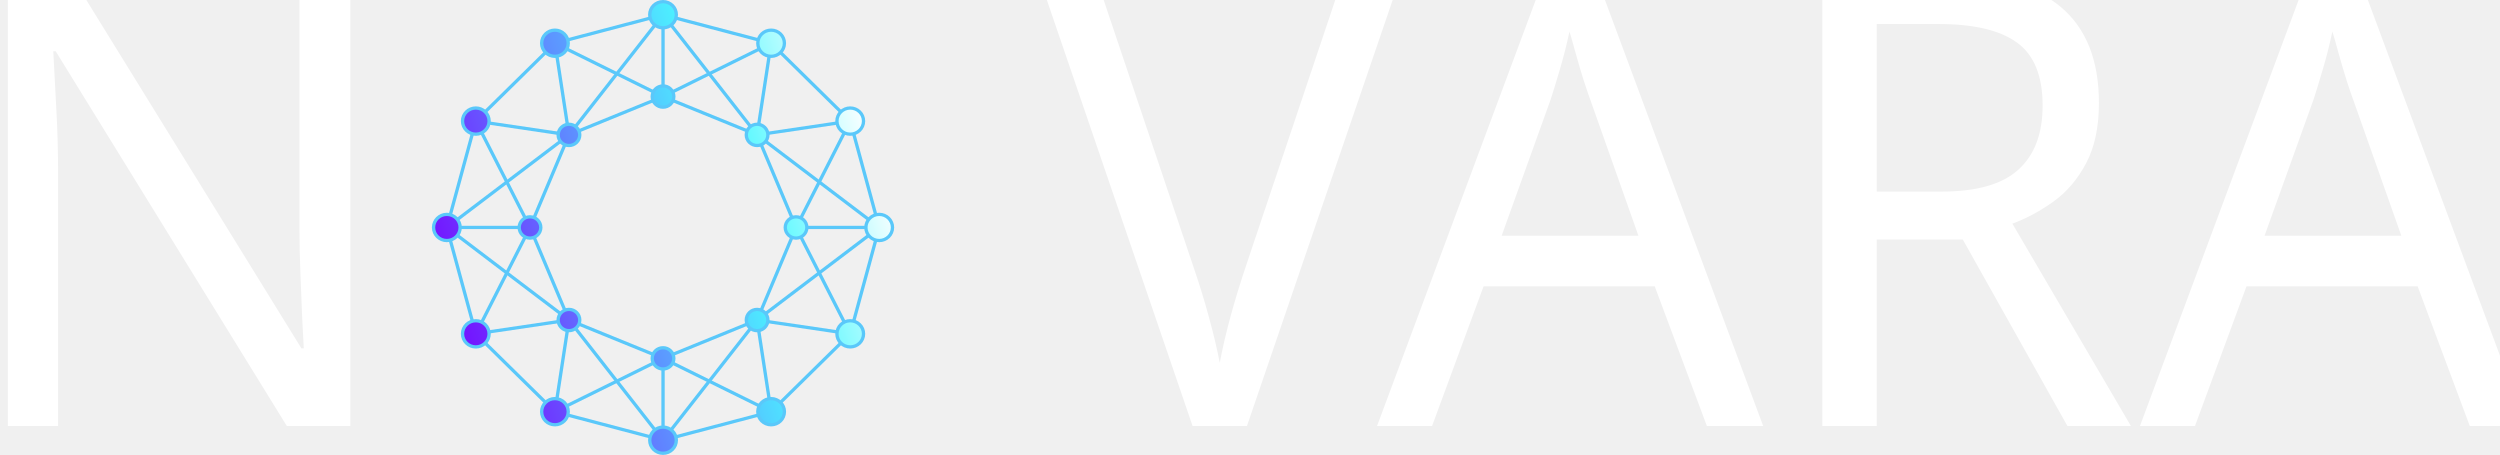
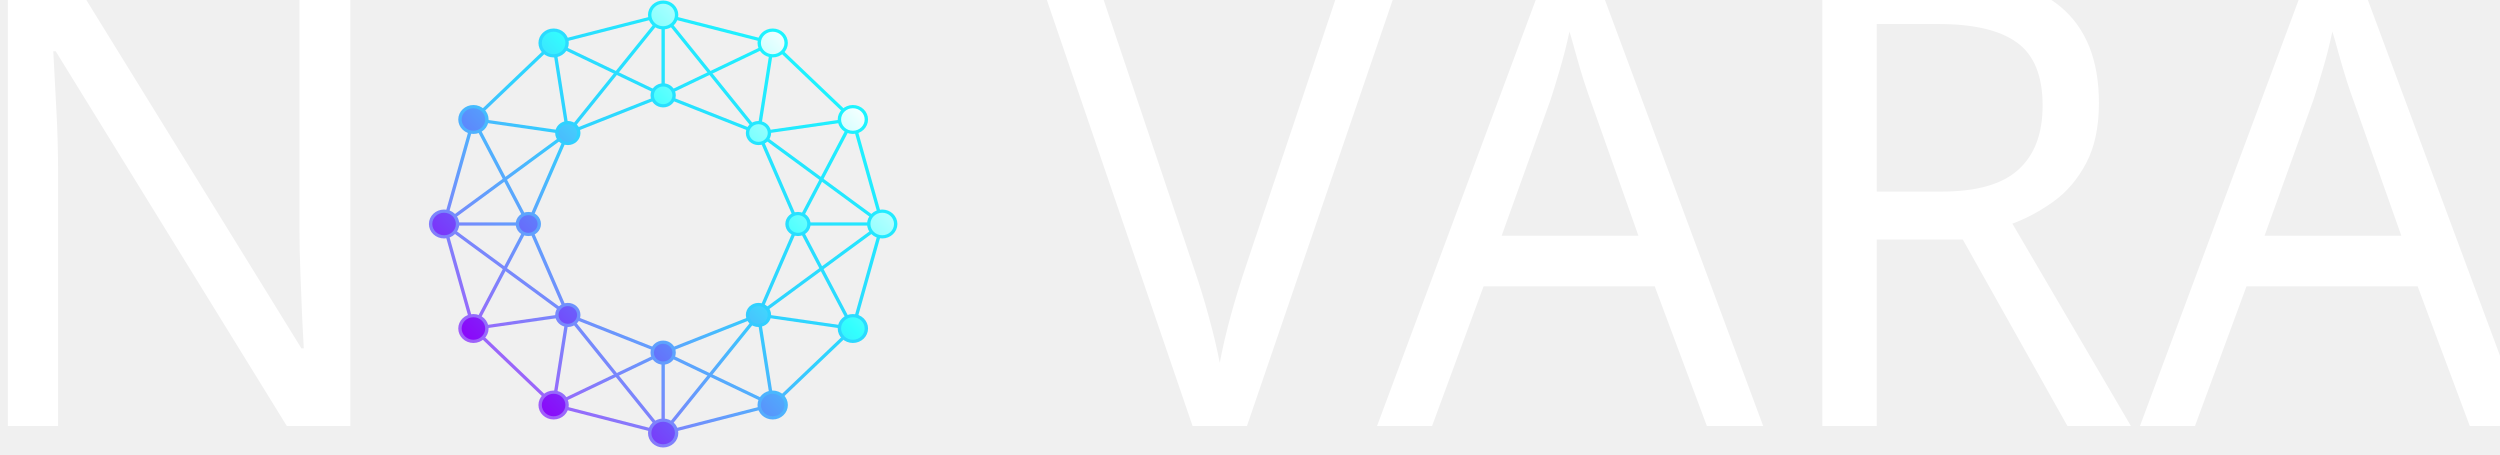
<svg xmlns="http://www.w3.org/2000/svg" xmlns:xlink="http://www.w3.org/1999/xlink" width="238.949mm" height="43.481mm" viewBox="0 0 238.949 43.481" version="1.1" id="svg1">
  <defs id="defs1">
-     <linearGradient id="linearGradient129">
-       <stop style="stop-color:#862cff;stop-opacity:1;" offset="0" id="stop127" />
-       <stop style="stop-color:#4bf8ff;stop-opacity:1;" offset="0.695" id="stop128" />
-       <stop style="stop-color:#ffffff;stop-opacity:1;" offset="1" id="stop129" />
+     <linearGradient xlink:href="#linearGradient226" id="linearGradient227" x1="196.684" y1="589.596" x2="603.316" y2="210.404" gradientUnits="userSpaceOnUse" />
+     <linearGradient id="linearGradient226">
+       <stop style="stop-color:#8e00f9;stop-opacity:1;" offset="0" id="stop226" />
+       <stop style="stop-color:#32fffe;stop-opacity:1;" offset="0.636" id="stop228" />
+       <stop style="stop-color:#ffffff;stop-opacity:1;" offset="1" id="stop227" />
    </linearGradient>
-     <linearGradient xlink:href="#linearGradient129" id="linearGradient225" x1="135.606" y1="485.907" x2="664.393" y2="314.093" gradientUnits="userSpaceOnUse" />
-     <linearGradient id="linearGradient75">
-       <stop style="stop-color:#750eff;stop-opacity:1;" offset="0" id="stop73" />
-       <stop style="stop-color:#4bf8ff;stop-opacity:1;" offset="0.695" id="stop74" />
-       <stop style="stop-color:#ffffff;stop-opacity:1;" offset="1" id="stop75" />
+     <linearGradient xlink:href="#linearGradient228" id="linearGradient230" x1="206.885" y1="599.976" x2="593.115" y2="200.024" gradientUnits="userSpaceOnUse" />
+     <linearGradient id="linearGradient228">
+       <stop style="stop-color:#a55afa;stop-opacity:1;" offset="0" id="stop229" />
+       <stop style="stop-color:#30d1ff;stop-opacity:1;" offset="0.5" id="stop231" />
+       <stop style="stop-color:#1cf6ff;stop-opacity:1;" offset="1" id="stop230" />
    </linearGradient>
-     <linearGradient xlink:href="#linearGradient75" id="linearGradient61" gradientUnits="userSpaceOnUse" x1="135.606" y1="485.907" x2="664.393" y2="314.093" />
-     <linearGradient xlink:href="#linearGradient75" id="linearGradient62" gradientUnits="userSpaceOnUse" x1="135.606" y1="485.907" x2="664.393" y2="314.093" />
-     <linearGradient xlink:href="#linearGradient75" id="linearGradient63" gradientUnits="userSpaceOnUse" x1="135.606" y1="485.907" x2="664.393" y2="314.093" />
-     <linearGradient xlink:href="#linearGradient75" id="linearGradient64" gradientUnits="userSpaceOnUse" x1="135.606" y1="485.907" x2="664.393" y2="314.093" />
-     <linearGradient xlink:href="#linearGradient75" id="linearGradient65" gradientUnits="userSpaceOnUse" x1="135.606" y1="485.907" x2="664.393" y2="314.093" />
-     <linearGradient xlink:href="#linearGradient75" id="linearGradient66" gradientUnits="userSpaceOnUse" x1="135.606" y1="485.907" x2="664.393" y2="314.093" />
-     <linearGradient xlink:href="#linearGradient75" id="linearGradient67" gradientUnits="userSpaceOnUse" x1="135.606" y1="485.907" x2="664.393" y2="314.093" />
-     <linearGradient xlink:href="#linearGradient75" id="linearGradient68" gradientUnits="userSpaceOnUse" x1="135.606" y1="485.907" x2="664.393" y2="314.093" />
-     <linearGradient xlink:href="#linearGradient75" id="linearGradient69" gradientUnits="userSpaceOnUse" x1="135.606" y1="485.907" x2="664.393" y2="314.093" />
-     <linearGradient xlink:href="#linearGradient75" id="linearGradient70" gradientUnits="userSpaceOnUse" x1="135.606" y1="485.907" x2="664.393" y2="314.093" />
-     <linearGradient xlink:href="#linearGradient75" id="linearGradient71" gradientUnits="userSpaceOnUse" x1="135.606" y1="485.907" x2="664.393" y2="314.093" />
-     <linearGradient xlink:href="#linearGradient75" id="linearGradient72" gradientUnits="userSpaceOnUse" x1="135.606" y1="485.907" x2="664.393" y2="314.093" />
-     <linearGradient xlink:href="#linearGradient75" id="linearGradient73" gradientUnits="userSpaceOnUse" x1="135.606" y1="485.907" x2="664.393" y2="314.093" />
-     <linearGradient xlink:href="#linearGradient75" id="linearGradient74" gradientUnits="userSpaceOnUse" x1="135.606" y1="485.907" x2="664.393" y2="314.093" />
-     <linearGradient xlink:href="#linearGradient75" id="linearGradient76" gradientUnits="userSpaceOnUse" x1="135.606" y1="485.907" x2="664.393" y2="314.093" />
-     <linearGradient xlink:href="#linearGradient75" id="linearGradient77" gradientUnits="userSpaceOnUse" x1="135.606" y1="485.907" x2="664.393" y2="314.093" />
-     <linearGradient xlink:href="#linearGradient75" id="linearGradient78" gradientUnits="userSpaceOnUse" x1="135.606" y1="485.907" x2="664.393" y2="314.093" />
-     <linearGradient xlink:href="#linearGradient75" id="linearGradient79" gradientUnits="userSpaceOnUse" x1="135.606" y1="485.907" x2="664.393" y2="314.093" />
-     <linearGradient xlink:href="#linearGradient75" id="linearGradient80" gradientUnits="userSpaceOnUse" x1="135.606" y1="485.907" x2="664.393" y2="314.093" />
-     <linearGradient xlink:href="#linearGradient75" id="linearGradient81" gradientUnits="userSpaceOnUse" x1="135.606" y1="485.907" x2="664.393" y2="314.093" />
-     <linearGradient xlink:href="#linearGradient75" id="linearGradient82" gradientUnits="userSpaceOnUse" x1="135.606" y1="485.907" x2="664.393" y2="314.093" />
-     <linearGradient xlink:href="#linearGradient75" id="linearGradient83" gradientUnits="userSpaceOnUse" x1="135.606" y1="485.907" x2="664.393" y2="314.093" />
-     <linearGradient xlink:href="#linearGradient75" id="linearGradient84" gradientUnits="userSpaceOnUse" x1="135.606" y1="485.907" x2="664.393" y2="314.093" />
-     <linearGradient xlink:href="#linearGradient75" id="linearGradient85" gradientUnits="userSpaceOnUse" x1="135.606" y1="485.907" x2="664.393" y2="314.093" />
-     <linearGradient xlink:href="#linearGradient75" id="linearGradient86" gradientUnits="userSpaceOnUse" x1="135.606" y1="485.907" x2="664.393" y2="314.093" />
-     <linearGradient xlink:href="#linearGradient75" id="linearGradient87" gradientUnits="userSpaceOnUse" x1="135.606" y1="485.907" x2="664.393" y2="314.093" />
-     <linearGradient xlink:href="#linearGradient75" id="linearGradient88" gradientUnits="userSpaceOnUse" x1="135.606" y1="485.907" x2="664.393" y2="314.093" />
-     <linearGradient xlink:href="#linearGradient75" id="linearGradient89" gradientUnits="userSpaceOnUse" x1="135.606" y1="485.907" x2="664.393" y2="314.093" />
-     <linearGradient xlink:href="#linearGradient75" id="linearGradient90" gradientUnits="userSpaceOnUse" x1="135.606" y1="485.907" x2="664.393" y2="314.093" />
-     <linearGradient xlink:href="#linearGradient75" id="linearGradient91" gradientUnits="userSpaceOnUse" x1="135.606" y1="485.907" x2="664.393" y2="314.093" />
-     <linearGradient xlink:href="#linearGradient75" id="linearGradient92" gradientUnits="userSpaceOnUse" x1="135.606" y1="485.907" x2="664.393" y2="314.093" />
-     <linearGradient xlink:href="#linearGradient75" id="linearGradient93" gradientUnits="userSpaceOnUse" x1="135.606" y1="485.907" x2="664.393" y2="314.093" />
-     <linearGradient xlink:href="#linearGradient75" id="linearGradient94" gradientUnits="userSpaceOnUse" x1="135.606" y1="485.907" x2="664.393" y2="314.093" />
-     <linearGradient xlink:href="#linearGradient75" id="linearGradient95" gradientUnits="userSpaceOnUse" x1="135.606" y1="485.907" x2="664.393" y2="314.093" />
-     <linearGradient xlink:href="#linearGradient75" id="linearGradient96" gradientUnits="userSpaceOnUse" x1="135.606" y1="485.907" x2="664.393" y2="314.093" />
-     <linearGradient xlink:href="#linearGradient75" id="linearGradient97" gradientUnits="userSpaceOnUse" x1="135.606" y1="485.907" x2="664.393" y2="314.093" />
-     <linearGradient xlink:href="#linearGradient75" id="linearGradient98" gradientUnits="userSpaceOnUse" x1="135.606" y1="485.907" x2="664.393" y2="314.093" />
-     <linearGradient xlink:href="#linearGradient75" id="linearGradient99" gradientUnits="userSpaceOnUse" x1="135.606" y1="485.907" x2="664.393" y2="314.093" />
-     <linearGradient xlink:href="#linearGradient75" id="linearGradient100" gradientUnits="userSpaceOnUse" x1="135.606" y1="485.907" x2="664.393" y2="314.093" />
-     <linearGradient xlink:href="#linearGradient75" id="linearGradient101" gradientUnits="userSpaceOnUse" x1="135.606" y1="485.907" x2="664.393" y2="314.093" />
-     <linearGradient xlink:href="#linearGradient75" id="linearGradient102" gradientUnits="userSpaceOnUse" x1="135.606" y1="485.907" x2="664.393" y2="314.093" />
-     <linearGradient xlink:href="#linearGradient75" id="linearGradient103" gradientUnits="userSpaceOnUse" x1="135.606" y1="485.907" x2="664.393" y2="314.093" />
-     <linearGradient xlink:href="#linearGradient75" id="linearGradient104" gradientUnits="userSpaceOnUse" x1="135.606" y1="485.907" x2="664.393" y2="314.093" />
-     <linearGradient xlink:href="#linearGradient75" id="linearGradient105" gradientUnits="userSpaceOnUse" x1="135.606" y1="485.907" x2="664.393" y2="314.093" />
-     <linearGradient xlink:href="#linearGradient75" id="linearGradient106" gradientUnits="userSpaceOnUse" x1="135.606" y1="485.907" x2="664.393" y2="314.093" />
-     <linearGradient xlink:href="#linearGradient75" id="linearGradient107" gradientUnits="userSpaceOnUse" x1="135.606" y1="485.907" x2="664.393" y2="314.093" />
-     <linearGradient xlink:href="#linearGradient75" id="linearGradient108" gradientUnits="userSpaceOnUse" x1="135.606" y1="485.907" x2="664.393" y2="314.093" />
-     <linearGradient xlink:href="#linearGradient75" id="linearGradient109" gradientUnits="userSpaceOnUse" x1="135.606" y1="485.907" x2="664.393" y2="314.093" />
-     <linearGradient xlink:href="#linearGradient75" id="linearGradient110" gradientUnits="userSpaceOnUse" x1="135.606" y1="485.907" x2="664.393" y2="314.093" />
-     <linearGradient xlink:href="#linearGradient75" id="linearGradient111" gradientUnits="userSpaceOnUse" x1="135.606" y1="485.907" x2="664.393" y2="314.093" />
-     <linearGradient xlink:href="#linearGradient75" id="linearGradient112" gradientUnits="userSpaceOnUse" x1="135.606" y1="485.907" x2="664.393" y2="314.093" />
-     <linearGradient xlink:href="#linearGradient75" id="linearGradient113" gradientUnits="userSpaceOnUse" x1="135.606" y1="485.907" x2="664.393" y2="314.093" />
-     <linearGradient xlink:href="#linearGradient75" id="linearGradient114" gradientUnits="userSpaceOnUse" x1="135.606" y1="485.907" x2="664.393" y2="314.093" />
-     <linearGradient xlink:href="#linearGradient75" id="linearGradient115" gradientUnits="userSpaceOnUse" x1="135.606" y1="485.907" x2="664.393" y2="314.093" />
-     <linearGradient xlink:href="#linearGradient75" id="linearGradient116" gradientUnits="userSpaceOnUse" x1="135.606" y1="485.907" x2="664.393" y2="314.093" />
-     <linearGradient xlink:href="#linearGradient75" id="linearGradient117" gradientUnits="userSpaceOnUse" x1="135.606" y1="485.907" x2="664.393" y2="314.093" />
-     <linearGradient xlink:href="#linearGradient75" id="linearGradient118" gradientUnits="userSpaceOnUse" x1="135.606" y1="485.907" x2="664.393" y2="314.093" />
-     <linearGradient xlink:href="#linearGradient75" id="linearGradient119" gradientUnits="userSpaceOnUse" x1="135.606" y1="485.907" x2="664.393" y2="314.093" />
-     <linearGradient xlink:href="#linearGradient75" id="linearGradient120" gradientUnits="userSpaceOnUse" x1="135.606" y1="485.907" x2="664.393" y2="314.093" />
-     <linearGradient xlink:href="#linearGradient75" id="linearGradient121" gradientUnits="userSpaceOnUse" x1="135.606" y1="485.907" x2="664.393" y2="314.093" />
-     <linearGradient xlink:href="#linearGradient75" id="linearGradient122" gradientUnits="userSpaceOnUse" x1="135.606" y1="485.907" x2="664.393" y2="314.093" />
-     <linearGradient xlink:href="#linearGradient75" id="linearGradient123" gradientUnits="userSpaceOnUse" x1="135.606" y1="485.907" x2="664.393" y2="314.093" />
-     <linearGradient xlink:href="#linearGradient75" id="linearGradient124" gradientUnits="userSpaceOnUse" x1="135.606" y1="485.907" x2="664.393" y2="314.093" />
-     <linearGradient xlink:href="#linearGradient75" id="linearGradient125" gradientUnits="userSpaceOnUse" x1="135.606" y1="485.907" x2="664.393" y2="314.093" />
-     <linearGradient xlink:href="#linearGradient75" id="linearGradient126" gradientUnits="userSpaceOnUse" x1="135.606" y1="485.907" x2="664.393" y2="314.093" />
-     <linearGradient xlink:href="#linearGradient75" id="linearGradient127" gradientUnits="userSpaceOnUse" x1="135.606" y1="485.907" x2="664.393" y2="314.093" />
+     <linearGradient xlink:href="#linearGradient226" id="linearGradient130" gradientUnits="userSpaceOnUse" x1="196.684" y1="589.596" x2="603.316" y2="210.404" />
+     <linearGradient xlink:href="#linearGradient228" id="linearGradient131" gradientUnits="userSpaceOnUse" x1="206.885" y1="599.976" x2="593.115" y2="200.024" />
+     <linearGradient xlink:href="#linearGradient226" id="linearGradient132" gradientUnits="userSpaceOnUse" x1="196.684" y1="589.596" x2="603.316" y2="210.404" />
+     <linearGradient xlink:href="#linearGradient228" id="linearGradient133" gradientUnits="userSpaceOnUse" x1="206.885" y1="599.976" x2="593.115" y2="200.024" />
+     <linearGradient xlink:href="#linearGradient226" id="linearGradient134" gradientUnits="userSpaceOnUse" x1="196.684" y1="589.596" x2="603.316" y2="210.404" />
+     <linearGradient xlink:href="#linearGradient228" id="linearGradient135" gradientUnits="userSpaceOnUse" x1="206.885" y1="599.976" x2="593.115" y2="200.024" />
+     <linearGradient xlink:href="#linearGradient226" id="linearGradient136" gradientUnits="userSpaceOnUse" x1="196.684" y1="589.596" x2="603.316" y2="210.404" />
+     <linearGradient xlink:href="#linearGradient228" id="linearGradient137" gradientUnits="userSpaceOnUse" x1="206.885" y1="599.976" x2="593.115" y2="200.024" />
+     <linearGradient xlink:href="#linearGradient226" id="linearGradient138" gradientUnits="userSpaceOnUse" x1="196.684" y1="589.596" x2="603.316" y2="210.404" />
+     <linearGradient xlink:href="#linearGradient228" id="linearGradient139" gradientUnits="userSpaceOnUse" x1="206.885" y1="599.976" x2="593.115" y2="200.024" />
+     <linearGradient xlink:href="#linearGradient226" id="linearGradient140" gradientUnits="userSpaceOnUse" x1="196.684" y1="589.596" x2="603.316" y2="210.404" />
+     <linearGradient xlink:href="#linearGradient228" id="linearGradient141" gradientUnits="userSpaceOnUse" x1="206.885" y1="599.976" x2="593.115" y2="200.024" />
+     <linearGradient xlink:href="#linearGradient226" id="linearGradient142" gradientUnits="userSpaceOnUse" x1="196.684" y1="589.596" x2="603.316" y2="210.404" />
+     <linearGradient xlink:href="#linearGradient228" id="linearGradient143" gradientUnits="userSpaceOnUse" x1="206.885" y1="599.976" x2="593.115" y2="200.024" />
+     <linearGradient xlink:href="#linearGradient226" id="linearGradient144" gradientUnits="userSpaceOnUse" x1="196.684" y1="589.596" x2="603.316" y2="210.404" />
+     <linearGradient xlink:href="#linearGradient228" id="linearGradient145" gradientUnits="userSpaceOnUse" x1="206.885" y1="599.976" x2="593.115" y2="200.024" />
+     <linearGradient xlink:href="#linearGradient226" id="linearGradient146" gradientUnits="userSpaceOnUse" x1="196.684" y1="589.596" x2="603.316" y2="210.404" />
+     <linearGradient xlink:href="#linearGradient228" id="linearGradient147" gradientUnits="userSpaceOnUse" x1="206.885" y1="599.976" x2="593.115" y2="200.024" />
+     <linearGradient xlink:href="#linearGradient226" id="linearGradient148" gradientUnits="userSpaceOnUse" x1="196.684" y1="589.596" x2="603.316" y2="210.404" />
+     <linearGradient xlink:href="#linearGradient228" id="linearGradient149" gradientUnits="userSpaceOnUse" x1="206.885" y1="599.976" x2="593.115" y2="200.024" />
+     <linearGradient xlink:href="#linearGradient226" id="linearGradient150" gradientUnits="userSpaceOnUse" x1="196.684" y1="589.596" x2="603.316" y2="210.404" />
+     <linearGradient xlink:href="#linearGradient228" id="linearGradient151" gradientUnits="userSpaceOnUse" x1="206.885" y1="599.976" x2="593.115" y2="200.024" />
+     <linearGradient xlink:href="#linearGradient226" id="linearGradient152" gradientUnits="userSpaceOnUse" x1="196.684" y1="589.596" x2="603.316" y2="210.404" />
+     <linearGradient xlink:href="#linearGradient228" id="linearGradient153" gradientUnits="userSpaceOnUse" x1="206.885" y1="599.976" x2="593.115" y2="200.024" />
+     <linearGradient xlink:href="#linearGradient226" id="linearGradient154" gradientUnits="userSpaceOnUse" x1="196.684" y1="589.596" x2="603.316" y2="210.404" />
+     <linearGradient xlink:href="#linearGradient228" id="linearGradient155" gradientUnits="userSpaceOnUse" x1="206.885" y1="599.976" x2="593.115" y2="200.024" />
+     <linearGradient xlink:href="#linearGradient226" id="linearGradient156" gradientUnits="userSpaceOnUse" x1="196.684" y1="589.596" x2="603.316" y2="210.404" />
+     <linearGradient xlink:href="#linearGradient228" id="linearGradient157" gradientUnits="userSpaceOnUse" x1="206.885" y1="599.976" x2="593.115" y2="200.024" />
+     <linearGradient xlink:href="#linearGradient226" id="linearGradient158" gradientUnits="userSpaceOnUse" x1="196.684" y1="589.596" x2="603.316" y2="210.404" />
+     <linearGradient xlink:href="#linearGradient228" id="linearGradient159" gradientUnits="userSpaceOnUse" x1="206.885" y1="599.976" x2="593.115" y2="200.024" />
+     <linearGradient xlink:href="#linearGradient226" id="linearGradient160" gradientUnits="userSpaceOnUse" x1="196.684" y1="589.596" x2="603.316" y2="210.404" />
+     <linearGradient xlink:href="#linearGradient228" id="linearGradient161" gradientUnits="userSpaceOnUse" x1="206.885" y1="599.976" x2="593.115" y2="200.024" />
+     <linearGradient xlink:href="#linearGradient226" id="linearGradient162" gradientUnits="userSpaceOnUse" x1="196.684" y1="589.596" x2="603.316" y2="210.404" />
+     <linearGradient xlink:href="#linearGradient228" id="linearGradient163" gradientUnits="userSpaceOnUse" x1="206.885" y1="599.976" x2="593.115" y2="200.024" />
+     <linearGradient xlink:href="#linearGradient226" id="linearGradient164" gradientUnits="userSpaceOnUse" x1="196.684" y1="589.596" x2="603.316" y2="210.404" />
+     <linearGradient xlink:href="#linearGradient228" id="linearGradient165" gradientUnits="userSpaceOnUse" x1="206.885" y1="599.976" x2="593.115" y2="200.024" />
+     <linearGradient xlink:href="#linearGradient226" id="linearGradient166" gradientUnits="userSpaceOnUse" x1="196.684" y1="589.596" x2="603.316" y2="210.404" />
+     <linearGradient xlink:href="#linearGradient228" id="linearGradient167" gradientUnits="userSpaceOnUse" x1="206.885" y1="599.976" x2="593.115" y2="200.024" />
+     <linearGradient xlink:href="#linearGradient226" id="linearGradient168" gradientUnits="userSpaceOnUse" x1="196.684" y1="589.596" x2="603.316" y2="210.404" />
+     <linearGradient xlink:href="#linearGradient228" id="linearGradient169" gradientUnits="userSpaceOnUse" x1="206.885" y1="599.976" x2="593.115" y2="200.024" />
+     <linearGradient xlink:href="#linearGradient226" id="linearGradient170" gradientUnits="userSpaceOnUse" x1="196.684" y1="589.596" x2="603.316" y2="210.404" />
+     <linearGradient xlink:href="#linearGradient228" id="linearGradient171" gradientUnits="userSpaceOnUse" x1="206.885" y1="599.976" x2="593.115" y2="200.024" />
+     <linearGradient xlink:href="#linearGradient226" id="linearGradient172" gradientUnits="userSpaceOnUse" x1="196.684" y1="589.596" x2="603.316" y2="210.404" />
+     <linearGradient xlink:href="#linearGradient228" id="linearGradient173" gradientUnits="userSpaceOnUse" x1="206.885" y1="599.976" x2="593.115" y2="200.024" />
+     <linearGradient xlink:href="#linearGradient226" id="linearGradient174" gradientUnits="userSpaceOnUse" x1="196.684" y1="589.596" x2="603.316" y2="210.404" />
+     <linearGradient xlink:href="#linearGradient228" id="linearGradient175" gradientUnits="userSpaceOnUse" x1="206.885" y1="599.976" x2="593.115" y2="200.024" />
+     <linearGradient xlink:href="#linearGradient226" id="linearGradient176" gradientUnits="userSpaceOnUse" x1="196.684" y1="589.596" x2="603.316" y2="210.404" />
+     <linearGradient xlink:href="#linearGradient228" id="linearGradient177" gradientUnits="userSpaceOnUse" x1="206.885" y1="599.976" x2="593.115" y2="200.024" />
+     <linearGradient xlink:href="#linearGradient226" id="linearGradient178" gradientUnits="userSpaceOnUse" x1="196.684" y1="589.596" x2="603.316" y2="210.404" />
+     <linearGradient xlink:href="#linearGradient228" id="linearGradient179" gradientUnits="userSpaceOnUse" x1="206.885" y1="599.976" x2="593.115" y2="200.024" />
+     <linearGradient xlink:href="#linearGradient226" id="linearGradient180" gradientUnits="userSpaceOnUse" x1="196.684" y1="589.596" x2="603.316" y2="210.404" />
+     <linearGradient xlink:href="#linearGradient228" id="linearGradient181" gradientUnits="userSpaceOnUse" x1="206.885" y1="599.976" x2="593.115" y2="200.024" />
+     <linearGradient xlink:href="#linearGradient226" id="linearGradient182" gradientUnits="userSpaceOnUse" x1="196.684" y1="589.596" x2="603.316" y2="210.404" />
+     <linearGradient xlink:href="#linearGradient228" id="linearGradient183" gradientUnits="userSpaceOnUse" x1="206.885" y1="599.976" x2="593.115" y2="200.024" />
+     <linearGradient xlink:href="#linearGradient226" id="linearGradient184" gradientUnits="userSpaceOnUse" x1="196.684" y1="589.596" x2="603.316" y2="210.404" />
+     <linearGradient xlink:href="#linearGradient228" id="linearGradient185" gradientUnits="userSpaceOnUse" x1="206.885" y1="599.976" x2="593.115" y2="200.024" />
+     <linearGradient xlink:href="#linearGradient226" id="linearGradient186" gradientUnits="userSpaceOnUse" x1="196.684" y1="589.596" x2="603.316" y2="210.404" />
+     <linearGradient xlink:href="#linearGradient228" id="linearGradient187" gradientUnits="userSpaceOnUse" x1="206.885" y1="599.976" x2="593.115" y2="200.024" />
+     <linearGradient xlink:href="#linearGradient226" id="linearGradient188" gradientUnits="userSpaceOnUse" x1="196.684" y1="589.596" x2="603.316" y2="210.404" />
+     <linearGradient xlink:href="#linearGradient228" id="linearGradient189" gradientUnits="userSpaceOnUse" x1="206.885" y1="599.976" x2="593.115" y2="200.024" />
+     <linearGradient xlink:href="#linearGradient226" id="linearGradient190" gradientUnits="userSpaceOnUse" x1="196.684" y1="589.596" x2="603.316" y2="210.404" />
+     <linearGradient xlink:href="#linearGradient228" id="linearGradient191" gradientUnits="userSpaceOnUse" x1="206.885" y1="599.976" x2="593.115" y2="200.024" />
+     <linearGradient xlink:href="#linearGradient226" id="linearGradient192" gradientUnits="userSpaceOnUse" x1="196.684" y1="589.596" x2="603.316" y2="210.404" />
+     <linearGradient xlink:href="#linearGradient228" id="linearGradient193" gradientUnits="userSpaceOnUse" x1="206.885" y1="599.976" x2="593.115" y2="200.024" />
+     <linearGradient xlink:href="#linearGradient226" id="linearGradient194" gradientUnits="userSpaceOnUse" x1="196.684" y1="589.596" x2="603.316" y2="210.404" />
+     <linearGradient xlink:href="#linearGradient228" id="linearGradient195" gradientUnits="userSpaceOnUse" x1="206.885" y1="599.976" x2="593.115" y2="200.024" />
+     <linearGradient xlink:href="#linearGradient226" id="linearGradient196" gradientUnits="userSpaceOnUse" x1="196.684" y1="589.596" x2="603.316" y2="210.404" />
+     <linearGradient xlink:href="#linearGradient228" id="linearGradient197" gradientUnits="userSpaceOnUse" x1="206.885" y1="599.976" x2="593.115" y2="200.024" />
+     <linearGradient xlink:href="#linearGradient226" id="linearGradient198" gradientUnits="userSpaceOnUse" x1="196.684" y1="589.596" x2="603.316" y2="210.404" />
+     <linearGradient xlink:href="#linearGradient228" id="linearGradient199" gradientUnits="userSpaceOnUse" x1="206.885" y1="599.976" x2="593.115" y2="200.024" />
+     <linearGradient xlink:href="#linearGradient226" id="linearGradient200" gradientUnits="userSpaceOnUse" x1="196.684" y1="589.596" x2="603.316" y2="210.404" />
+     <linearGradient xlink:href="#linearGradient228" id="linearGradient201" gradientUnits="userSpaceOnUse" x1="206.885" y1="599.976" x2="593.115" y2="200.024" />
+     <linearGradient xlink:href="#linearGradient226" id="linearGradient202" gradientUnits="userSpaceOnUse" x1="196.684" y1="589.596" x2="603.316" y2="210.404" />
+     <linearGradient xlink:href="#linearGradient228" id="linearGradient203" gradientUnits="userSpaceOnUse" x1="206.885" y1="599.976" x2="593.115" y2="200.024" />
+     <linearGradient xlink:href="#linearGradient226" id="linearGradient204" gradientUnits="userSpaceOnUse" x1="196.684" y1="589.596" x2="603.316" y2="210.404" />
+     <linearGradient xlink:href="#linearGradient228" id="linearGradient205" gradientUnits="userSpaceOnUse" x1="206.885" y1="599.976" x2="593.115" y2="200.024" />
+     <linearGradient xlink:href="#linearGradient226" id="linearGradient206" gradientUnits="userSpaceOnUse" x1="196.684" y1="589.596" x2="603.316" y2="210.404" />
+     <linearGradient xlink:href="#linearGradient228" id="linearGradient207" gradientUnits="userSpaceOnUse" x1="206.885" y1="599.976" x2="593.115" y2="200.024" />
+     <linearGradient xlink:href="#linearGradient226" id="linearGradient208" gradientUnits="userSpaceOnUse" x1="196.684" y1="589.596" x2="603.316" y2="210.404" />
+     <linearGradient xlink:href="#linearGradient228" id="linearGradient209" gradientUnits="userSpaceOnUse" x1="206.885" y1="599.976" x2="593.115" y2="200.024" />
+     <linearGradient xlink:href="#linearGradient226" id="linearGradient210" gradientUnits="userSpaceOnUse" x1="196.684" y1="589.596" x2="603.316" y2="210.404" />
+     <linearGradient xlink:href="#linearGradient228" id="linearGradient211" gradientUnits="userSpaceOnUse" x1="206.885" y1="599.976" x2="593.115" y2="200.024" />
+     <linearGradient xlink:href="#linearGradient226" id="linearGradient212" gradientUnits="userSpaceOnUse" x1="196.684" y1="589.596" x2="603.316" y2="210.404" />
+     <linearGradient xlink:href="#linearGradient228" id="linearGradient213" gradientUnits="userSpaceOnUse" x1="206.885" y1="599.976" x2="593.115" y2="200.024" />
+     <linearGradient xlink:href="#linearGradient226" id="linearGradient214" gradientUnits="userSpaceOnUse" x1="196.684" y1="589.596" x2="603.316" y2="210.404" />
+     <linearGradient xlink:href="#linearGradient228" id="linearGradient215" gradientUnits="userSpaceOnUse" x1="206.885" y1="599.976" x2="593.115" y2="200.024" />
+     <linearGradient xlink:href="#linearGradient226" id="linearGradient216" gradientUnits="userSpaceOnUse" x1="196.684" y1="589.596" x2="603.316" y2="210.404" />
+     <linearGradient xlink:href="#linearGradient228" id="linearGradient217" gradientUnits="userSpaceOnUse" x1="206.885" y1="599.976" x2="593.115" y2="200.024" />
+     <linearGradient xlink:href="#linearGradient226" id="linearGradient218" gradientUnits="userSpaceOnUse" x1="196.684" y1="589.596" x2="603.316" y2="210.404" />
+     <linearGradient xlink:href="#linearGradient228" id="linearGradient219" gradientUnits="userSpaceOnUse" x1="206.885" y1="599.976" x2="593.115" y2="200.024" />
+     <linearGradient xlink:href="#linearGradient226" id="linearGradient220" gradientUnits="userSpaceOnUse" x1="196.684" y1="589.596" x2="603.316" y2="210.404" />
+     <linearGradient xlink:href="#linearGradient228" id="linearGradient221" gradientUnits="userSpaceOnUse" x1="206.885" y1="599.976" x2="593.115" y2="200.024" />
+     <linearGradient xlink:href="#linearGradient226" id="linearGradient222" gradientUnits="userSpaceOnUse" x1="196.684" y1="589.596" x2="603.316" y2="210.404" />
+     <linearGradient xlink:href="#linearGradient228" id="linearGradient223" gradientUnits="userSpaceOnUse" x1="206.885" y1="599.976" x2="593.115" y2="200.024" />
+     <linearGradient xlink:href="#linearGradient226" id="linearGradient224" gradientUnits="userSpaceOnUse" x1="196.684" y1="589.596" x2="603.316" y2="210.404" />
+     <linearGradient xlink:href="#linearGradient228" id="linearGradient229" gradientUnits="userSpaceOnUse" x1="206.885" y1="599.976" x2="593.115" y2="200.024" />
+     <linearGradient xlink:href="#linearGradient226" id="linearGradient231" gradientUnits="userSpaceOnUse" x1="196.684" y1="589.596" x2="603.316" y2="210.404" />
+     <linearGradient xlink:href="#linearGradient228" id="linearGradient232" gradientUnits="userSpaceOnUse" x1="206.885" y1="599.976" x2="593.115" y2="200.024" />
+     <linearGradient xlink:href="#linearGradient226" id="linearGradient233" gradientUnits="userSpaceOnUse" x1="196.684" y1="589.596" x2="603.316" y2="210.404" />
+     <linearGradient xlink:href="#linearGradient228" id="linearGradient234" gradientUnits="userSpaceOnUse" x1="206.885" y1="599.976" x2="593.115" y2="200.024" />
+     <linearGradient xlink:href="#linearGradient226" id="linearGradient235" gradientUnits="userSpaceOnUse" x1="196.684" y1="589.596" x2="603.316" y2="210.404" />
+     <linearGradient xlink:href="#linearGradient228" id="linearGradient236" gradientUnits="userSpaceOnUse" x1="206.885" y1="599.976" x2="593.115" y2="200.024" />
+     <linearGradient xlink:href="#linearGradient226" id="linearGradient237" gradientUnits="userSpaceOnUse" x1="196.684" y1="589.596" x2="603.316" y2="210.404" />
+     <linearGradient xlink:href="#linearGradient228" id="linearGradient238" gradientUnits="userSpaceOnUse" x1="206.885" y1="599.976" x2="593.115" y2="200.024" />
+     <linearGradient xlink:href="#linearGradient226" id="linearGradient239" gradientUnits="userSpaceOnUse" x1="196.684" y1="589.596" x2="603.316" y2="210.404" />
+     <linearGradient xlink:href="#linearGradient228" id="linearGradient240" gradientUnits="userSpaceOnUse" x1="206.885" y1="599.976" x2="593.115" y2="200.024" />
+     <linearGradient xlink:href="#linearGradient226" id="linearGradient241" gradientUnits="userSpaceOnUse" x1="196.684" y1="589.596" x2="603.316" y2="210.404" />
+     <linearGradient xlink:href="#linearGradient228" id="linearGradient242" gradientUnits="userSpaceOnUse" x1="206.885" y1="599.976" x2="593.115" y2="200.024" />
+     <linearGradient xlink:href="#linearGradient226" id="linearGradient243" gradientUnits="userSpaceOnUse" x1="196.684" y1="589.596" x2="603.316" y2="210.404" />
+     <linearGradient xlink:href="#linearGradient228" id="linearGradient244" gradientUnits="userSpaceOnUse" x1="206.885" y1="599.976" x2="593.115" y2="200.024" />
+     <linearGradient xlink:href="#linearGradient226" id="linearGradient245" gradientUnits="userSpaceOnUse" x1="196.684" y1="589.596" x2="603.316" y2="210.404" />
+     <linearGradient xlink:href="#linearGradient228" id="linearGradient246" gradientUnits="userSpaceOnUse" x1="206.885" y1="599.976" x2="593.115" y2="200.024" />
+     <linearGradient xlink:href="#linearGradient226" id="linearGradient247" gradientUnits="userSpaceOnUse" x1="196.684" y1="589.596" x2="603.316" y2="210.404" />
+     <linearGradient xlink:href="#linearGradient228" id="linearGradient248" gradientUnits="userSpaceOnUse" x1="206.885" y1="599.976" x2="593.115" y2="200.024" />
+     <linearGradient xlink:href="#linearGradient226" id="linearGradient249" gradientUnits="userSpaceOnUse" x1="196.684" y1="589.596" x2="603.316" y2="210.404" />
+     <linearGradient xlink:href="#linearGradient228" id="linearGradient250" gradientUnits="userSpaceOnUse" x1="206.885" y1="599.976" x2="593.115" y2="200.024" />
+     <linearGradient xlink:href="#linearGradient226" id="linearGradient251" gradientUnits="userSpaceOnUse" x1="196.684" y1="589.596" x2="603.316" y2="210.404" />
+     <linearGradient xlink:href="#linearGradient228" id="linearGradient252" gradientUnits="userSpaceOnUse" x1="206.885" y1="599.976" x2="593.115" y2="200.024" />
+     <linearGradient xlink:href="#linearGradient226" id="linearGradient253" gradientUnits="userSpaceOnUse" x1="196.684" y1="589.596" x2="603.316" y2="210.404" />
+     <linearGradient xlink:href="#linearGradient228" id="linearGradient254" gradientUnits="userSpaceOnUse" x1="206.885" y1="599.976" x2="593.115" y2="200.024" />
+     <linearGradient xlink:href="#linearGradient226" id="linearGradient255" gradientUnits="userSpaceOnUse" x1="196.684" y1="589.596" x2="603.316" y2="210.404" />
+     <linearGradient xlink:href="#linearGradient228" id="linearGradient256" gradientUnits="userSpaceOnUse" x1="206.885" y1="599.976" x2="593.115" y2="200.024" />
+     <linearGradient xlink:href="#linearGradient226" id="linearGradient257" gradientUnits="userSpaceOnUse" x1="196.684" y1="589.596" x2="603.316" y2="210.404" />
+     <linearGradient xlink:href="#linearGradient228" id="linearGradient258" gradientUnits="userSpaceOnUse" x1="206.885" y1="599.976" x2="593.115" y2="200.024" />
+     <linearGradient xlink:href="#linearGradient226" id="linearGradient259" gradientUnits="userSpaceOnUse" x1="196.684" y1="589.596" x2="603.316" y2="210.404" />
+     <linearGradient xlink:href="#linearGradient228" id="linearGradient260" gradientUnits="userSpaceOnUse" x1="206.885" y1="599.976" x2="593.115" y2="200.024" />
+     <linearGradient xlink:href="#linearGradient226" id="linearGradient261" gradientUnits="userSpaceOnUse" x1="196.684" y1="589.596" x2="603.316" y2="210.404" />
+     <linearGradient xlink:href="#linearGradient228" id="linearGradient262" gradientUnits="userSpaceOnUse" x1="206.885" y1="599.976" x2="593.115" y2="200.024" />
+     <linearGradient xlink:href="#linearGradient226" id="linearGradient263" gradientUnits="userSpaceOnUse" x1="196.684" y1="589.596" x2="603.316" y2="210.404" />
+     <linearGradient xlink:href="#linearGradient228" id="linearGradient264" gradientUnits="userSpaceOnUse" x1="206.885" y1="599.976" x2="593.115" y2="200.024" />
+     <linearGradient xlink:href="#linearGradient226" id="linearGradient265" gradientUnits="userSpaceOnUse" x1="196.684" y1="589.596" x2="603.316" y2="210.404" />
+     <linearGradient xlink:href="#linearGradient228" id="linearGradient266" gradientUnits="userSpaceOnUse" x1="206.885" y1="599.976" x2="593.115" y2="200.024" />
+     <linearGradient xlink:href="#linearGradient226" id="linearGradient267" gradientUnits="userSpaceOnUse" x1="196.684" y1="589.596" x2="603.316" y2="210.404" />
+     <linearGradient xlink:href="#linearGradient228" id="linearGradient268" gradientUnits="userSpaceOnUse" x1="206.885" y1="599.976" x2="593.115" y2="200.024" />
+     <linearGradient xlink:href="#linearGradient226" id="linearGradient269" gradientUnits="userSpaceOnUse" x1="196.684" y1="589.596" x2="603.316" y2="210.404" />
+     <linearGradient xlink:href="#linearGradient228" id="linearGradient270" gradientUnits="userSpaceOnUse" x1="206.885" y1="599.976" x2="593.115" y2="200.024" />
  </defs>
  <g id="layer1" transform="translate(-25.63267,-79.02578)">
    <text xml:space="preserve" style="font-weight:bold;font-size:59.102px;font-family:sans-serif;-inkscape-font-specification:'sans-serif Bold';text-align:start;writing-mode:lr-tb;direction:ltr;text-anchor:start;fill:#00b6f9;stroke-width:0.501" x="21.232" y="117.166" id="text1" transform="scale(0.978466,1.022008)">
      <tspan id="tspan1" style="font-style:normal;font-variant:normal;font-weight:normal;font-stretch:normal;font-size:59.102px;font-family:Play;-inkscape-font-specification:Play;fill:#ffffff;stroke-width:0.501" x="21.232" y="117.166">N    VARA</tspan>
    </text>
-     <g stroke="#5ac8fa" stroke-width="4" stroke-linecap="round" fill="#5ac8fa" id="g67" transform="matrix(0.07946698,0,0,0.07820378,57.21773,69.48492)" style="fill:url(#linearGradient225);fill-opacity:1">
-       <line x1="400" y1="140" x2="530" y2="174.833" id="line1-0" style="fill:url(#linearGradient61);fill-opacity:1" />
-       <line x1="530" y1="174.833" x2="625.167" y2="270" id="line2-9" style="fill:url(#linearGradient62);fill-opacity:1" />
-       <line x1="625.167" y1="270" x2="660" y2="400" id="line3-4" style="fill:url(#linearGradient63);fill-opacity:1" />
-       <line x1="660" y1="400" x2="625.167" y2="530" id="line4-8" style="fill:url(#linearGradient64);fill-opacity:1" />
-       <line x1="625.167" y1="530" x2="530" y2="625.167" id="line5-8" style="fill:url(#linearGradient65);fill-opacity:1" />
-       <line x1="530" y1="625.167" x2="400" y2="660" id="line6-2" style="fill:url(#linearGradient66);fill-opacity:1" />
-       <line x1="400" y1="660" x2="270" y2="625.167" id="line7-4" style="fill:url(#linearGradient67);fill-opacity:1" />
-       <line x1="270" y1="625.167" x2="174.833" y2="530" id="line8-5" style="fill:url(#linearGradient68);fill-opacity:1" />
-       <line x1="174.833" y1="530" x2="140" y2="400" id="line9-5" style="fill:url(#linearGradient69);fill-opacity:1" />
-       <line x1="140" y1="400" x2="174.833" y2="270" id="line10-1" style="fill:url(#linearGradient70);fill-opacity:1" />
-       <line x1="174.833" y1="270" x2="270" y2="174.833" id="line11-7" style="fill:url(#linearGradient71);fill-opacity:1" />
-       <line x1="270" y1="174.833" x2="400" y2="140" id="line12-1" style="fill:url(#linearGradient72);fill-opacity:1" />
-       <line x1="400" y1="240" x2="513.137" y2="286.863" id="line13-1" style="fill:url(#linearGradient73);fill-opacity:1" />
-       <line x1="513.137" y1="286.863" x2="560" y2="400" id="line14-5" style="fill:url(#linearGradient74);fill-opacity:1" />
-       <line x1="560" y1="400" x2="513.137" y2="513.137" id="line15-2" style="fill:url(#linearGradient76);fill-opacity:1" />
-       <line x1="513.137" y1="513.137" x2="400" y2="560" id="line16-7" style="fill:url(#linearGradient77);fill-opacity:1" />
-       <line x1="400" y1="560" x2="286.863" y2="513.137" id="line17-6" style="fill:url(#linearGradient78);fill-opacity:1" />
-       <line x1="286.863" y1="513.137" x2="240" y2="400" id="line18-1" style="fill:url(#linearGradient79);fill-opacity:1" />
-       <line x1="240" y1="400" x2="286.863" y2="286.863" id="line19-4" style="fill:url(#linearGradient80);fill-opacity:1" />
-       <line x1="286.863" y1="286.863" x2="400" y2="240" id="line20-2" style="fill:url(#linearGradient81);fill-opacity:1" />
-       <line x1="400" y1="140" x2="400" y2="240" id="line21-3" style="fill:url(#linearGradient82);fill-opacity:1" />
-       <line x1="530" y1="174.833" x2="400" y2="240" id="line22-2" style="fill:url(#linearGradient83);fill-opacity:1" />
-       <line x1="270" y1="174.833" x2="400" y2="240" id="line23-2" style="fill:url(#linearGradient84);fill-opacity:1" />
-       <line x1="625.167" y1="270" x2="513.137" y2="286.863" id="line24-1" style="fill:url(#linearGradient85);fill-opacity:1" />
-       <line x1="530" y1="174.833" x2="513.137" y2="286.863" id="line25-6" style="fill:url(#linearGradient86);fill-opacity:1" />
-       <line x1="400" y1="140" x2="513.137" y2="286.863" id="line26-8" style="fill:url(#linearGradient87);fill-opacity:1" />
-       <line x1="660" y1="400" x2="513.137" y2="286.863" id="line27-5" style="fill:url(#linearGradient88);fill-opacity:1" />
-       <line x1="660" y1="400" x2="560" y2="400" id="line28-7" style="fill:url(#linearGradient89);fill-opacity:1" />
-       <line x1="625.167" y1="270" x2="560" y2="400" id="line29-6" style="fill:url(#linearGradient90);fill-opacity:1" />
-       <line x1="625.167" y1="530" x2="560" y2="400" id="line30-1" style="fill:url(#linearGradient91);fill-opacity:1" />
-       <line x1="625.167" y1="530" x2="513.137" y2="513.137" id="line31-8" style="fill:url(#linearGradient92);fill-opacity:1" />
-       <line x1="530" y1="625.167" x2="513.137" y2="513.137" id="line32-9" style="fill:url(#linearGradient93);fill-opacity:1" />
-       <line x1="660" y1="400" x2="513.137" y2="513.137" id="line33-2" style="fill:url(#linearGradient94);fill-opacity:1" />
-       <line x1="400" y1="660" x2="513.137" y2="513.137" id="line34-7" style="fill:url(#linearGradient95);fill-opacity:1" />
-       <line x1="400" y1="660" x2="400" y2="560" id="line35-9" style="fill:url(#linearGradient96);fill-opacity:1" />
-       <line x1="270" y1="625.167" x2="400" y2="560" id="line36-5" style="fill:#7d7d7d;fill-opacity:1" />
-       <line x1="530" y1="625.167" x2="400" y2="560" id="line37-4" style="fill:url(#linearGradient97);fill-opacity:1" />
-       <line x1="174.833" y1="530" x2="286.863" y2="513.137" id="line38-3" style="fill:#00ff00;fill-opacity:1" />
-       <line x1="270" y1="625.167" x2="286.863" y2="513.137" id="line39-1" style="fill:url(#linearGradient98);fill-opacity:1" />
-       <line x1="140" y1="400" x2="286.863" y2="513.137" id="line40-2" style="fill:url(#linearGradient99);fill-opacity:1" />
-       <line x1="400" y1="660" x2="286.863" y2="513.137" id="line41-3" style="fill:url(#linearGradient100);fill-opacity:1" />
-       <line x1="140" y1="400" x2="240" y2="400" id="line42-3" style="fill:url(#linearGradient101);fill-opacity:1" />
-       <line x1="174.833" y1="270" x2="240" y2="400" id="line43-4" style="fill:url(#linearGradient102);fill-opacity:1" />
-       <line x1="174.833" y1="530" x2="240" y2="400" id="line44-1" style="fill:url(#linearGradient103);fill-opacity:1" />
-       <line x1="270" y1="174.833" x2="286.863" y2="286.863" id="line45-1" style="fill:url(#linearGradient104);fill-opacity:1" />
-       <line x1="174.833" y1="270" x2="286.863" y2="286.863" id="line46-3" style="fill:url(#linearGradient105);fill-opacity:1" />
-       <line x1="400" y1="140" x2="286.863" y2="286.863" id="line47-8" style="fill:url(#linearGradient106);fill-opacity:1" />
-       <line x1="140" y1="400" x2="286.863" y2="286.863" id="line48-7" style="fill:url(#linearGradient107);fill-opacity:1" />
-       <circle cx="400" cy="140" r="16" id="circle48" style="fill:url(#linearGradient108);fill-opacity:1" />
-       <circle cx="530" cy="174.833" r="16" id="circle49" style="fill:url(#linearGradient109);fill-opacity:1" />
-       <circle cx="625.167" cy="270" r="16" id="circle50" style="fill:url(#linearGradient110);fill-opacity:1" />
-       <circle cx="660" cy="400" r="16" id="circle51" style="fill:url(#linearGradient111);fill-opacity:1" />
-       <circle cx="625.167" cy="530" r="16" id="circle52-4" style="fill:url(#linearGradient112);fill-opacity:1" />
-       <circle cx="530" cy="625.167" r="16" id="circle53-2" style="fill:url(#linearGradient113);fill-opacity:1" />
-       <circle cx="400" cy="660" r="16" id="circle54-7" style="fill:url(#linearGradient114);fill-opacity:1" />
-       <circle cx="270" cy="625.167" r="16" id="circle55-7" style="fill:url(#linearGradient115);fill-opacity:1" />
-       <circle cx="174.833" cy="530" r="16" id="circle56-9" style="fill:url(#linearGradient116);fill-opacity:1" />
-       <circle cx="140" cy="400" r="16" id="circle57-3" style="fill:url(#linearGradient117);fill-opacity:1" />
-       <circle cx="174.833" cy="270" r="16" id="circle58-1" style="fill:url(#linearGradient118);fill-opacity:1" />
-       <circle cx="270" cy="174.833" r="16" id="circle59-9" style="fill:url(#linearGradient119);fill-opacity:1" />
-       <circle cx="400" cy="240" r="13" id="circle60-8" style="fill:url(#linearGradient120);fill-opacity:1" />
-       <circle cx="513.137" cy="286.863" r="13" id="circle61-6" style="fill:url(#linearGradient121);fill-opacity:1" />
-       <circle cx="560" cy="400" r="13" id="circle62-5" style="fill:url(#linearGradient122);fill-opacity:1" />
-       <circle cx="513.137" cy="513.137" r="13" id="circle63-0" style="fill:url(#linearGradient123);fill-opacity:1" />
-       <circle cx="400" cy="560" r="13" id="circle64-2" style="fill:url(#linearGradient124);fill-opacity:1" />
-       <circle cx="286.863" cy="513.137" r="13" id="circle65-8" style="fill:url(#linearGradient125);fill-opacity:1" />
-       <circle cx="240" cy="400" r="13" id="circle66-6" style="fill:url(#linearGradient126);fill-opacity:1" />
-       <circle cx="286.863" cy="286.863" r="13" id="circle67-0" style="fill:url(#linearGradient127);fill-opacity:1" />
+     <g stroke="#5ac8fa" stroke-width="4" stroke-linecap="round" fill="#5ac8fa" id="g67-8" transform="matrix(0.08053475,0,0,0.07684142,56.80265,69.69833)" style="fill:url(#linearGradient227);fill-opacity:1;stroke:url(#linearGradient230)">
+       <line x1="400" y1="140" x2="530" y2="174.833" id="line1-0-0" style="fill:url(#linearGradient130);fill-opacity:1;stroke:url(#linearGradient131)" />
+       <line x1="530" y1="174.833" x2="625.167" y2="270" id="line2-9-8" style="fill:url(#linearGradient132);fill-opacity:1;stroke:url(#linearGradient133)" />
+       <line x1="625.167" y1="270" x2="660" y2="400" id="line3-4-8" style="fill:url(#linearGradient134);fill-opacity:1;stroke:url(#linearGradient135)" />
+       <line x1="660" y1="400" x2="625.167" y2="530" id="line4-8-0" style="fill:url(#linearGradient136);fill-opacity:1;stroke:url(#linearGradient137)" />
+       <line x1="625.167" y1="530" x2="530" y2="625.167" id="line5-8-6" style="fill:url(#linearGradient138);fill-opacity:1;stroke:url(#linearGradient139)" />
+       <line x1="530" y1="625.167" x2="400" y2="660" id="line6-2-8" style="fill:url(#linearGradient140);fill-opacity:1;stroke:url(#linearGradient141)" />
+       <line x1="400" y1="660" x2="270" y2="625.167" id="line7-4-1" style="fill:url(#linearGradient142);fill-opacity:1;stroke:url(#linearGradient143)" />
+       <line x1="270" y1="625.167" x2="174.833" y2="530" id="line8-5-9" style="fill:url(#linearGradient144);fill-opacity:1;stroke:url(#linearGradient145)" />
+       <line x1="174.833" y1="530" x2="140" y2="400" id="line9-5-8" style="fill:url(#linearGradient146);fill-opacity:1;stroke:url(#linearGradient147)" />
+       <line x1="140" y1="400" x2="174.833" y2="270" id="line10-1-9" style="fill:url(#linearGradient148);fill-opacity:1;stroke:url(#linearGradient149)" />
+       <line x1="174.833" y1="270" x2="270" y2="174.833" id="line11-7-7" style="fill:url(#linearGradient150);fill-opacity:1;stroke:url(#linearGradient151)" />
+       <line x1="270" y1="174.833" x2="400" y2="140" id="line12-1-22" style="fill:url(#linearGradient152);fill-opacity:1;stroke:url(#linearGradient153)" />
+       <line x1="400" y1="240" x2="513.137" y2="286.863" id="line13-1-8" style="fill:url(#linearGradient154);fill-opacity:1;stroke:url(#linearGradient155)" />
+       <line x1="513.137" y1="286.863" x2="560" y2="400" id="line14-5-2" style="fill:url(#linearGradient156);fill-opacity:1;stroke:url(#linearGradient157)" />
+       <line x1="560" y1="400" x2="513.137" y2="513.137" id="line15-2-8" style="fill:url(#linearGradient158);fill-opacity:1;stroke:url(#linearGradient159)" />
+       <line x1="513.137" y1="513.137" x2="400" y2="560" id="line16-7-9" style="fill:url(#linearGradient160);fill-opacity:1;stroke:url(#linearGradient161)" />
+       <line x1="400" y1="560" x2="286.863" y2="513.137" id="line17-6-0" style="fill:url(#linearGradient162);fill-opacity:1;stroke:url(#linearGradient163)" />
+       <line x1="286.863" y1="513.137" x2="240" y2="400" id="line18-1-7" style="fill:url(#linearGradient164);fill-opacity:1;stroke:url(#linearGradient165)" />
+       <line x1="240" y1="400" x2="286.863" y2="286.863" id="line19-4-8" style="fill:url(#linearGradient166);fill-opacity:1;stroke:url(#linearGradient167)" />
+       <line x1="286.863" y1="286.863" x2="400" y2="240" id="line20-2-1" style="fill:url(#linearGradient168);fill-opacity:1;stroke:url(#linearGradient169)" />
+       <line x1="400" y1="140" x2="400" y2="240" id="line21-3-5" style="fill:url(#linearGradient170);fill-opacity:1;stroke:url(#linearGradient171)" />
+       <line x1="530" y1="174.833" x2="400" y2="240" id="line22-2-8" style="fill:url(#linearGradient172);fill-opacity:1;stroke:url(#linearGradient173)" />
+       <line x1="270" y1="174.833" x2="400" y2="240" id="line23-2-6" style="fill:url(#linearGradient174);fill-opacity:1;stroke:url(#linearGradient175)" />
+       <line x1="625.167" y1="270" x2="513.137" y2="286.863" id="line24-1-1" style="fill:url(#linearGradient176);fill-opacity:1;stroke:url(#linearGradient177)" />
+       <line x1="530" y1="174.833" x2="513.137" y2="286.863" id="line25-6-2" style="fill:url(#linearGradient178);fill-opacity:1;stroke:url(#linearGradient179)" />
+       <line x1="400" y1="140" x2="513.137" y2="286.863" id="line26-8-4" style="fill:url(#linearGradient180);fill-opacity:1;stroke:url(#linearGradient181)" />
+       <line x1="660" y1="400" x2="513.137" y2="286.863" id="line27-5-2" style="fill:url(#linearGradient182);fill-opacity:1;stroke:url(#linearGradient183)" />
+       <line x1="660" y1="400" x2="560" y2="400" id="line28-7-5" style="fill:url(#linearGradient184);fill-opacity:1;stroke:url(#linearGradient185)" />
+       <line x1="625.167" y1="270" x2="560" y2="400" id="line29-6-8" style="fill:url(#linearGradient186);fill-opacity:1;stroke:url(#linearGradient187)" />
+       <line x1="625.167" y1="530" x2="560" y2="400" id="line30-1-6" style="fill:url(#linearGradient188);fill-opacity:1;stroke:url(#linearGradient189)" />
+       <line x1="625.167" y1="530" x2="513.137" y2="513.137" id="line31-8-2" style="fill:url(#linearGradient190);fill-opacity:1;stroke:url(#linearGradient191)" />
+       <line x1="530" y1="625.167" x2="513.137" y2="513.137" id="line32-9-6" style="fill:url(#linearGradient192);fill-opacity:1;stroke:url(#linearGradient193)" />
+       <line x1="660" y1="400" x2="513.137" y2="513.137" id="line33-2-5" style="fill:url(#linearGradient194);fill-opacity:1;stroke:url(#linearGradient195)" />
+       <line x1="400" y1="660" x2="513.137" y2="513.137" id="line34-7-3" style="fill:url(#linearGradient196);fill-opacity:1;stroke:url(#linearGradient197)" />
+       <line x1="400" y1="660" x2="400" y2="560" id="line35-9-92" style="fill:url(#linearGradient198);fill-opacity:1;stroke:url(#linearGradient199)" />
+       <line x1="270" y1="625.167" x2="400" y2="560" id="line36-5-4" style="fill:url(#linearGradient200);fill-opacity:1;stroke:url(#linearGradient201)" />
+       <line x1="530" y1="625.167" x2="400" y2="560" id="line37-4-6" style="fill:url(#linearGradient202);fill-opacity:1;stroke:url(#linearGradient203)" />
+       <line x1="174.833" y1="530" x2="286.863" y2="513.137" id="line38-3-1" style="fill:url(#linearGradient204);fill-opacity:1;stroke:url(#linearGradient205)" />
+       <line x1="270" y1="625.167" x2="286.863" y2="513.137" id="line39-1-82" style="fill:url(#linearGradient206);fill-opacity:1;stroke:url(#linearGradient207)" />
+       <line x1="140" y1="400" x2="286.863" y2="513.137" id="line40-2-1" style="fill:url(#linearGradient208);fill-opacity:1;stroke:url(#linearGradient209)" />
+       <line x1="400" y1="660" x2="286.863" y2="513.137" id="line41-3-1" style="fill:url(#linearGradient210);fill-opacity:1;stroke:url(#linearGradient211)" />
+       <line x1="140" y1="400" x2="240" y2="400" id="line42-3-9" style="fill:url(#linearGradient212);fill-opacity:1;stroke:url(#linearGradient213)" />
+       <line x1="174.833" y1="270" x2="240" y2="400" id="line43-4-7" style="fill:url(#linearGradient214);fill-opacity:1;stroke:url(#linearGradient215)" />
+       <line x1="174.833" y1="530" x2="240" y2="400" id="line44-1-6" style="fill:url(#linearGradient216);fill-opacity:1;stroke:url(#linearGradient217)" />
+       <line x1="270" y1="174.833" x2="286.863" y2="286.863" id="line45-1-29" style="fill:url(#linearGradient218);fill-opacity:1;stroke:url(#linearGradient219)" />
+       <line x1="174.833" y1="270" x2="286.863" y2="286.863" id="line46-3-52" style="fill:url(#linearGradient220);fill-opacity:1;stroke:url(#linearGradient221)" />
+       <line x1="400" y1="140" x2="286.863" y2="286.863" id="line47-8-0" style="fill:url(#linearGradient222);fill-opacity:1;stroke:url(#linearGradient223)" />
+       <line x1="140" y1="400" x2="286.863" y2="286.863" id="line48-7-0" style="fill:url(#linearGradient224);fill-opacity:1;stroke:url(#linearGradient229)" />
+       <circle cx="400" cy="140" r="16" id="circle48-3" style="fill:url(#linearGradient231);fill-opacity:1;stroke:url(#linearGradient232)" />
+       <circle cx="530" cy="174.833" r="16" id="circle49-9" style="fill:url(#linearGradient233);fill-opacity:1;stroke:url(#linearGradient234)" />
+       <circle cx="625.167" cy="270" r="16" id="circle50-1" style="fill:url(#linearGradient235);fill-opacity:1;stroke:url(#linearGradient236)" />
+       <circle cx="660" cy="400" r="16" id="circle51-8" style="fill:url(#linearGradient237);fill-opacity:1;stroke:url(#linearGradient238)" />
+       <circle cx="625.167" cy="530" r="16" id="circle52-4-1" style="fill:url(#linearGradient239);fill-opacity:1;stroke:url(#linearGradient240)" />
+       <circle cx="530" cy="625.167" r="16" id="circle53-2-9" style="fill:url(#linearGradient241);fill-opacity:1;stroke:url(#linearGradient242)" />
+       <circle cx="400" cy="660" r="16" id="circle54-7-5" style="fill:url(#linearGradient243);fill-opacity:1;stroke:url(#linearGradient244)" />
+       <circle cx="270" cy="625.167" r="16" id="circle55-7-3" style="fill:url(#linearGradient245);fill-opacity:1;stroke:url(#linearGradient246)" />
+       <circle cx="174.833" cy="530" r="16" id="circle56-9-2" style="fill:url(#linearGradient247);fill-opacity:1;stroke:url(#linearGradient248)" />
+       <circle cx="140" cy="400" r="16" id="circle57-3-5" style="fill:url(#linearGradient249);fill-opacity:1;stroke:url(#linearGradient250)" />
+       <circle cx="174.833" cy="270" r="16" id="circle58-1-2" style="fill:url(#linearGradient251);fill-opacity:1;stroke:url(#linearGradient252)" />
+       <circle cx="270" cy="174.833" r="16" id="circle59-9-5" style="fill:url(#linearGradient253);fill-opacity:1;stroke:url(#linearGradient254)" />
+       <circle cx="400" cy="240" r="13" id="circle60-8-8" style="fill:url(#linearGradient255);fill-opacity:1;stroke:url(#linearGradient256)" />
+       <circle cx="513.137" cy="286.863" r="13" id="circle61-6-6" style="fill:url(#linearGradient257);fill-opacity:1;stroke:url(#linearGradient258)" />
+       <circle cx="560" cy="400" r="13" id="circle62-5-7" style="fill:url(#linearGradient259);fill-opacity:1;stroke:url(#linearGradient260)" />
+       <circle cx="513.137" cy="513.137" r="13" id="circle63-0-7" style="fill:url(#linearGradient261);fill-opacity:1;stroke:url(#linearGradient262)" />
+       <circle cx="400" cy="560" r="13" id="circle64-2-2" style="fill:url(#linearGradient263);fill-opacity:1;stroke:url(#linearGradient264)" />
+       <circle cx="286.863" cy="513.137" r="13" id="circle65-8-2" style="fill:url(#linearGradient265);fill-opacity:1;stroke:url(#linearGradient266)" />
+       <circle cx="240" cy="400" r="13" id="circle66-6-9" style="fill:url(#linearGradient267);fill-opacity:1;stroke:url(#linearGradient268)" />
+       <circle cx="286.863" cy="286.863" r="13" id="circle67-0-4" style="fill:url(#linearGradient269);fill-opacity:1;stroke:url(#linearGradient270)" />
    </g>
  </g>
</svg>
